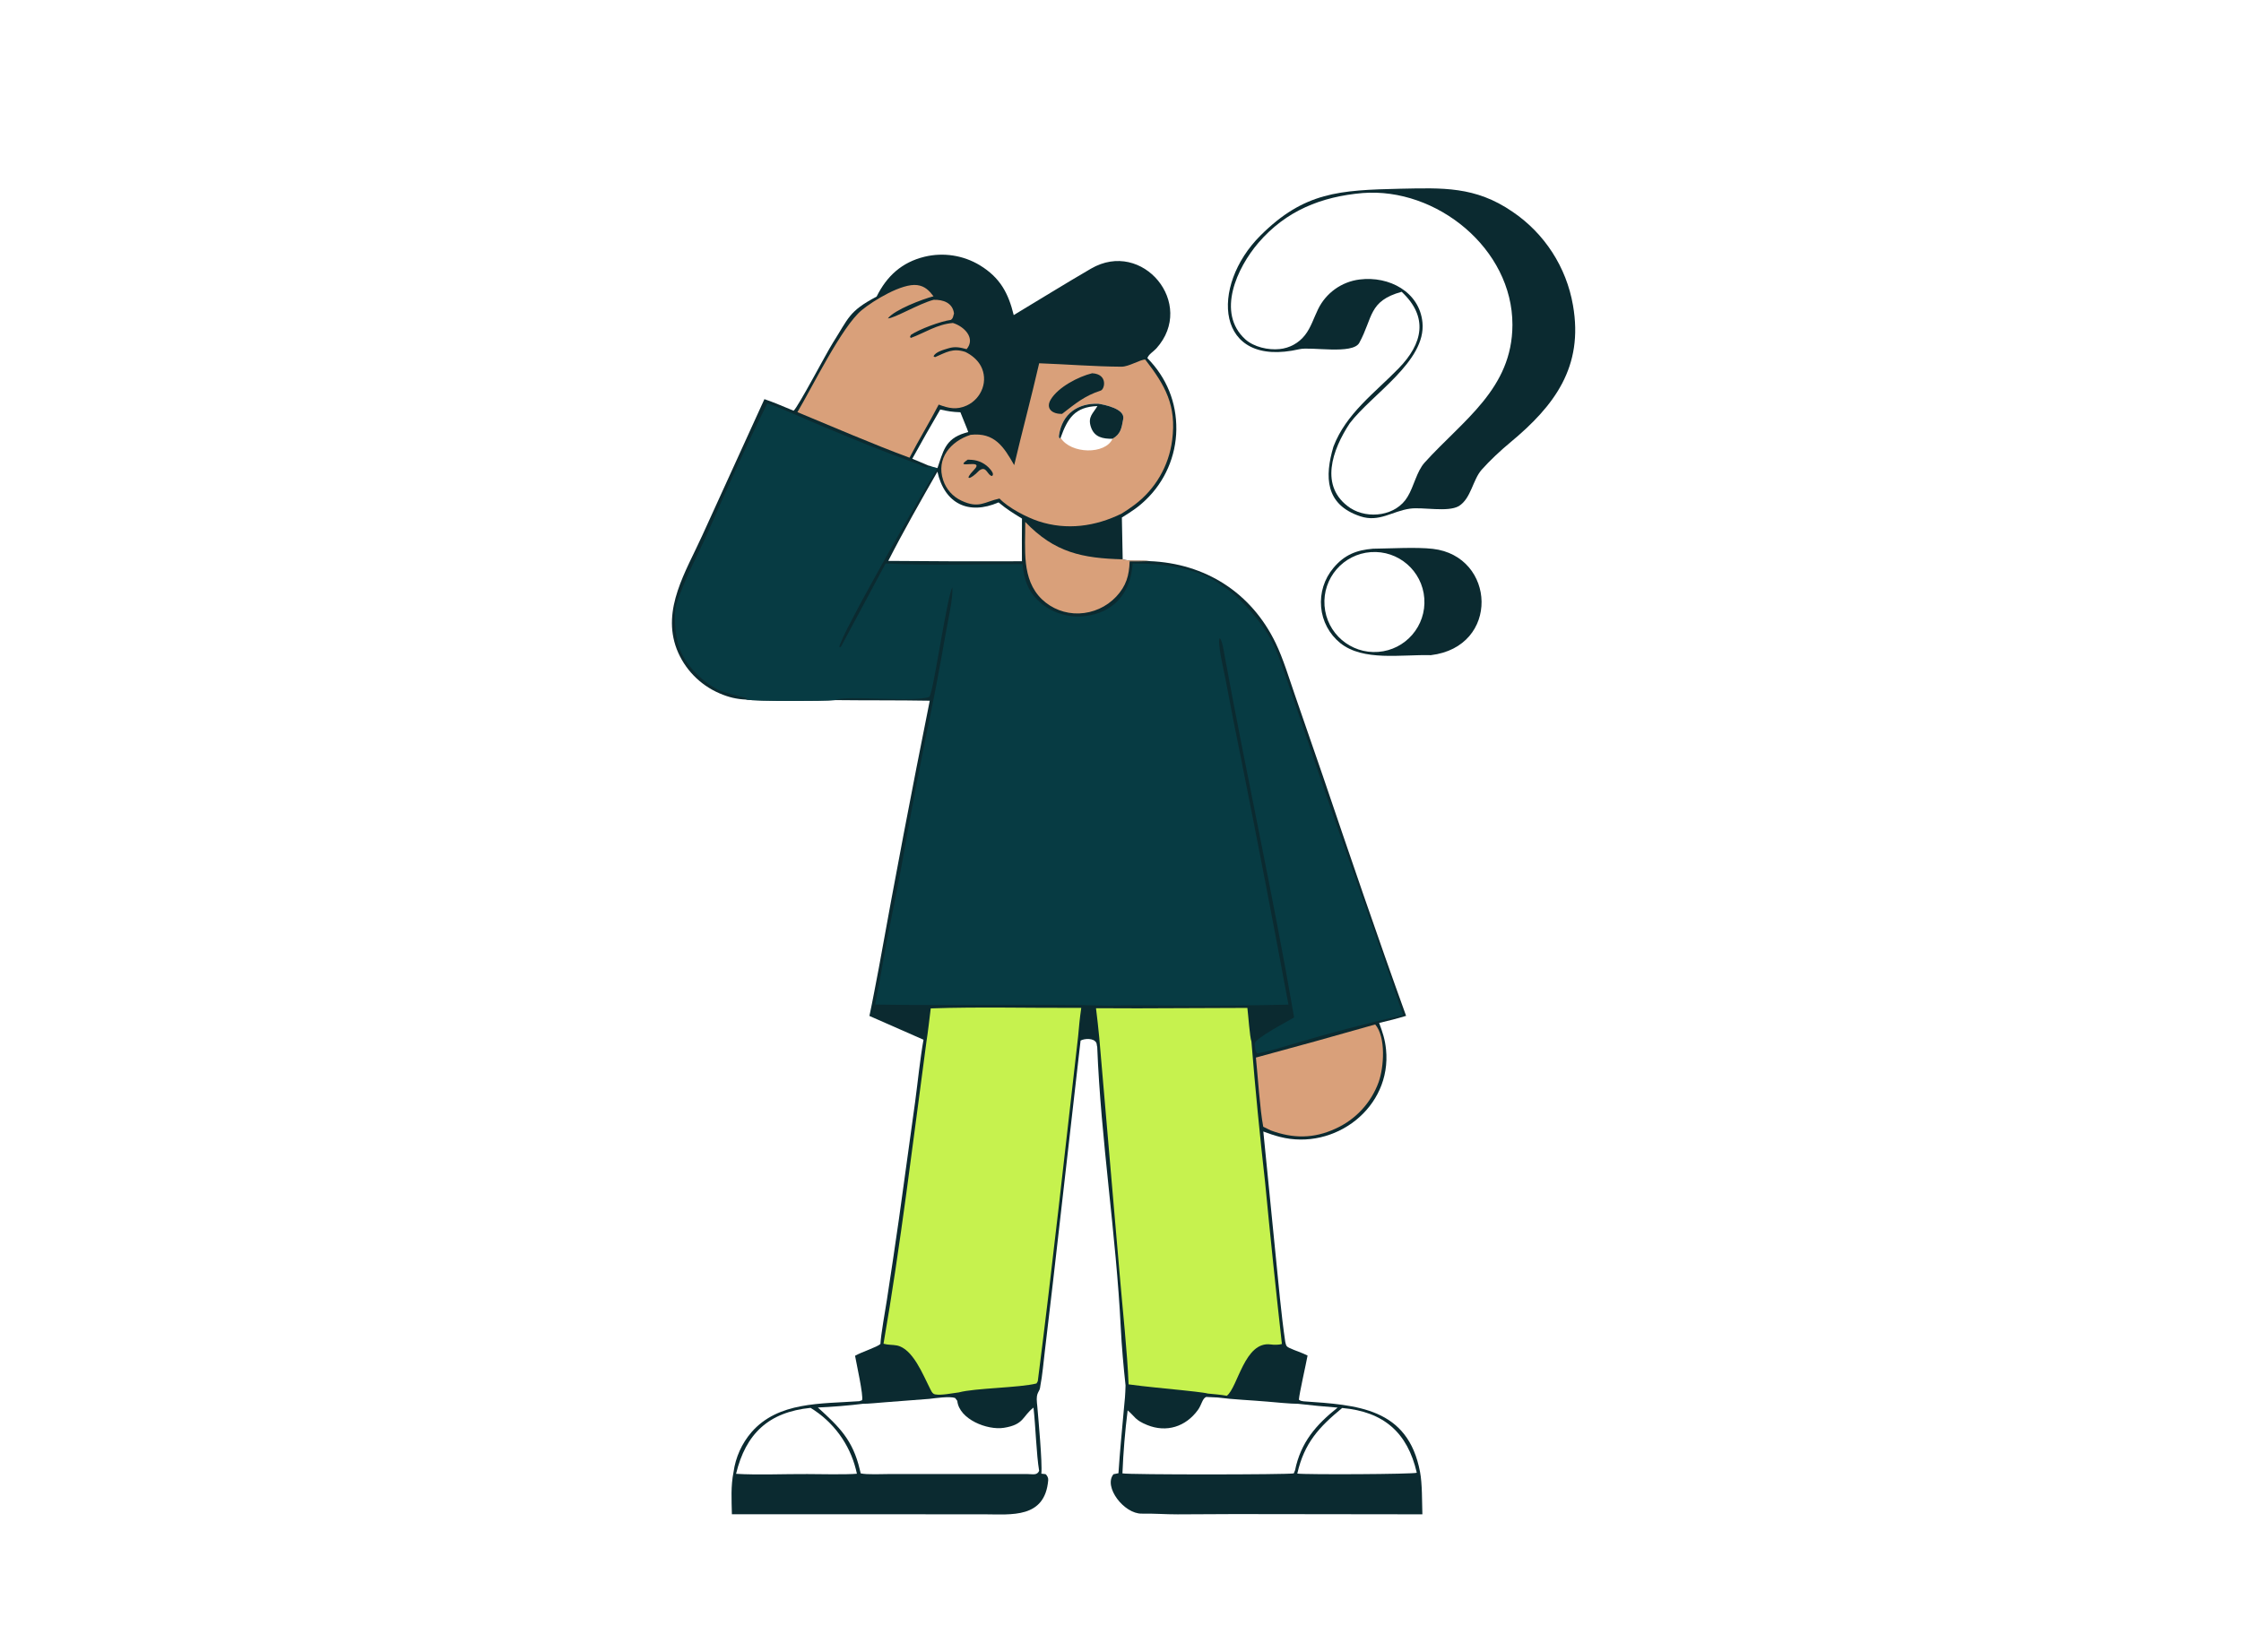
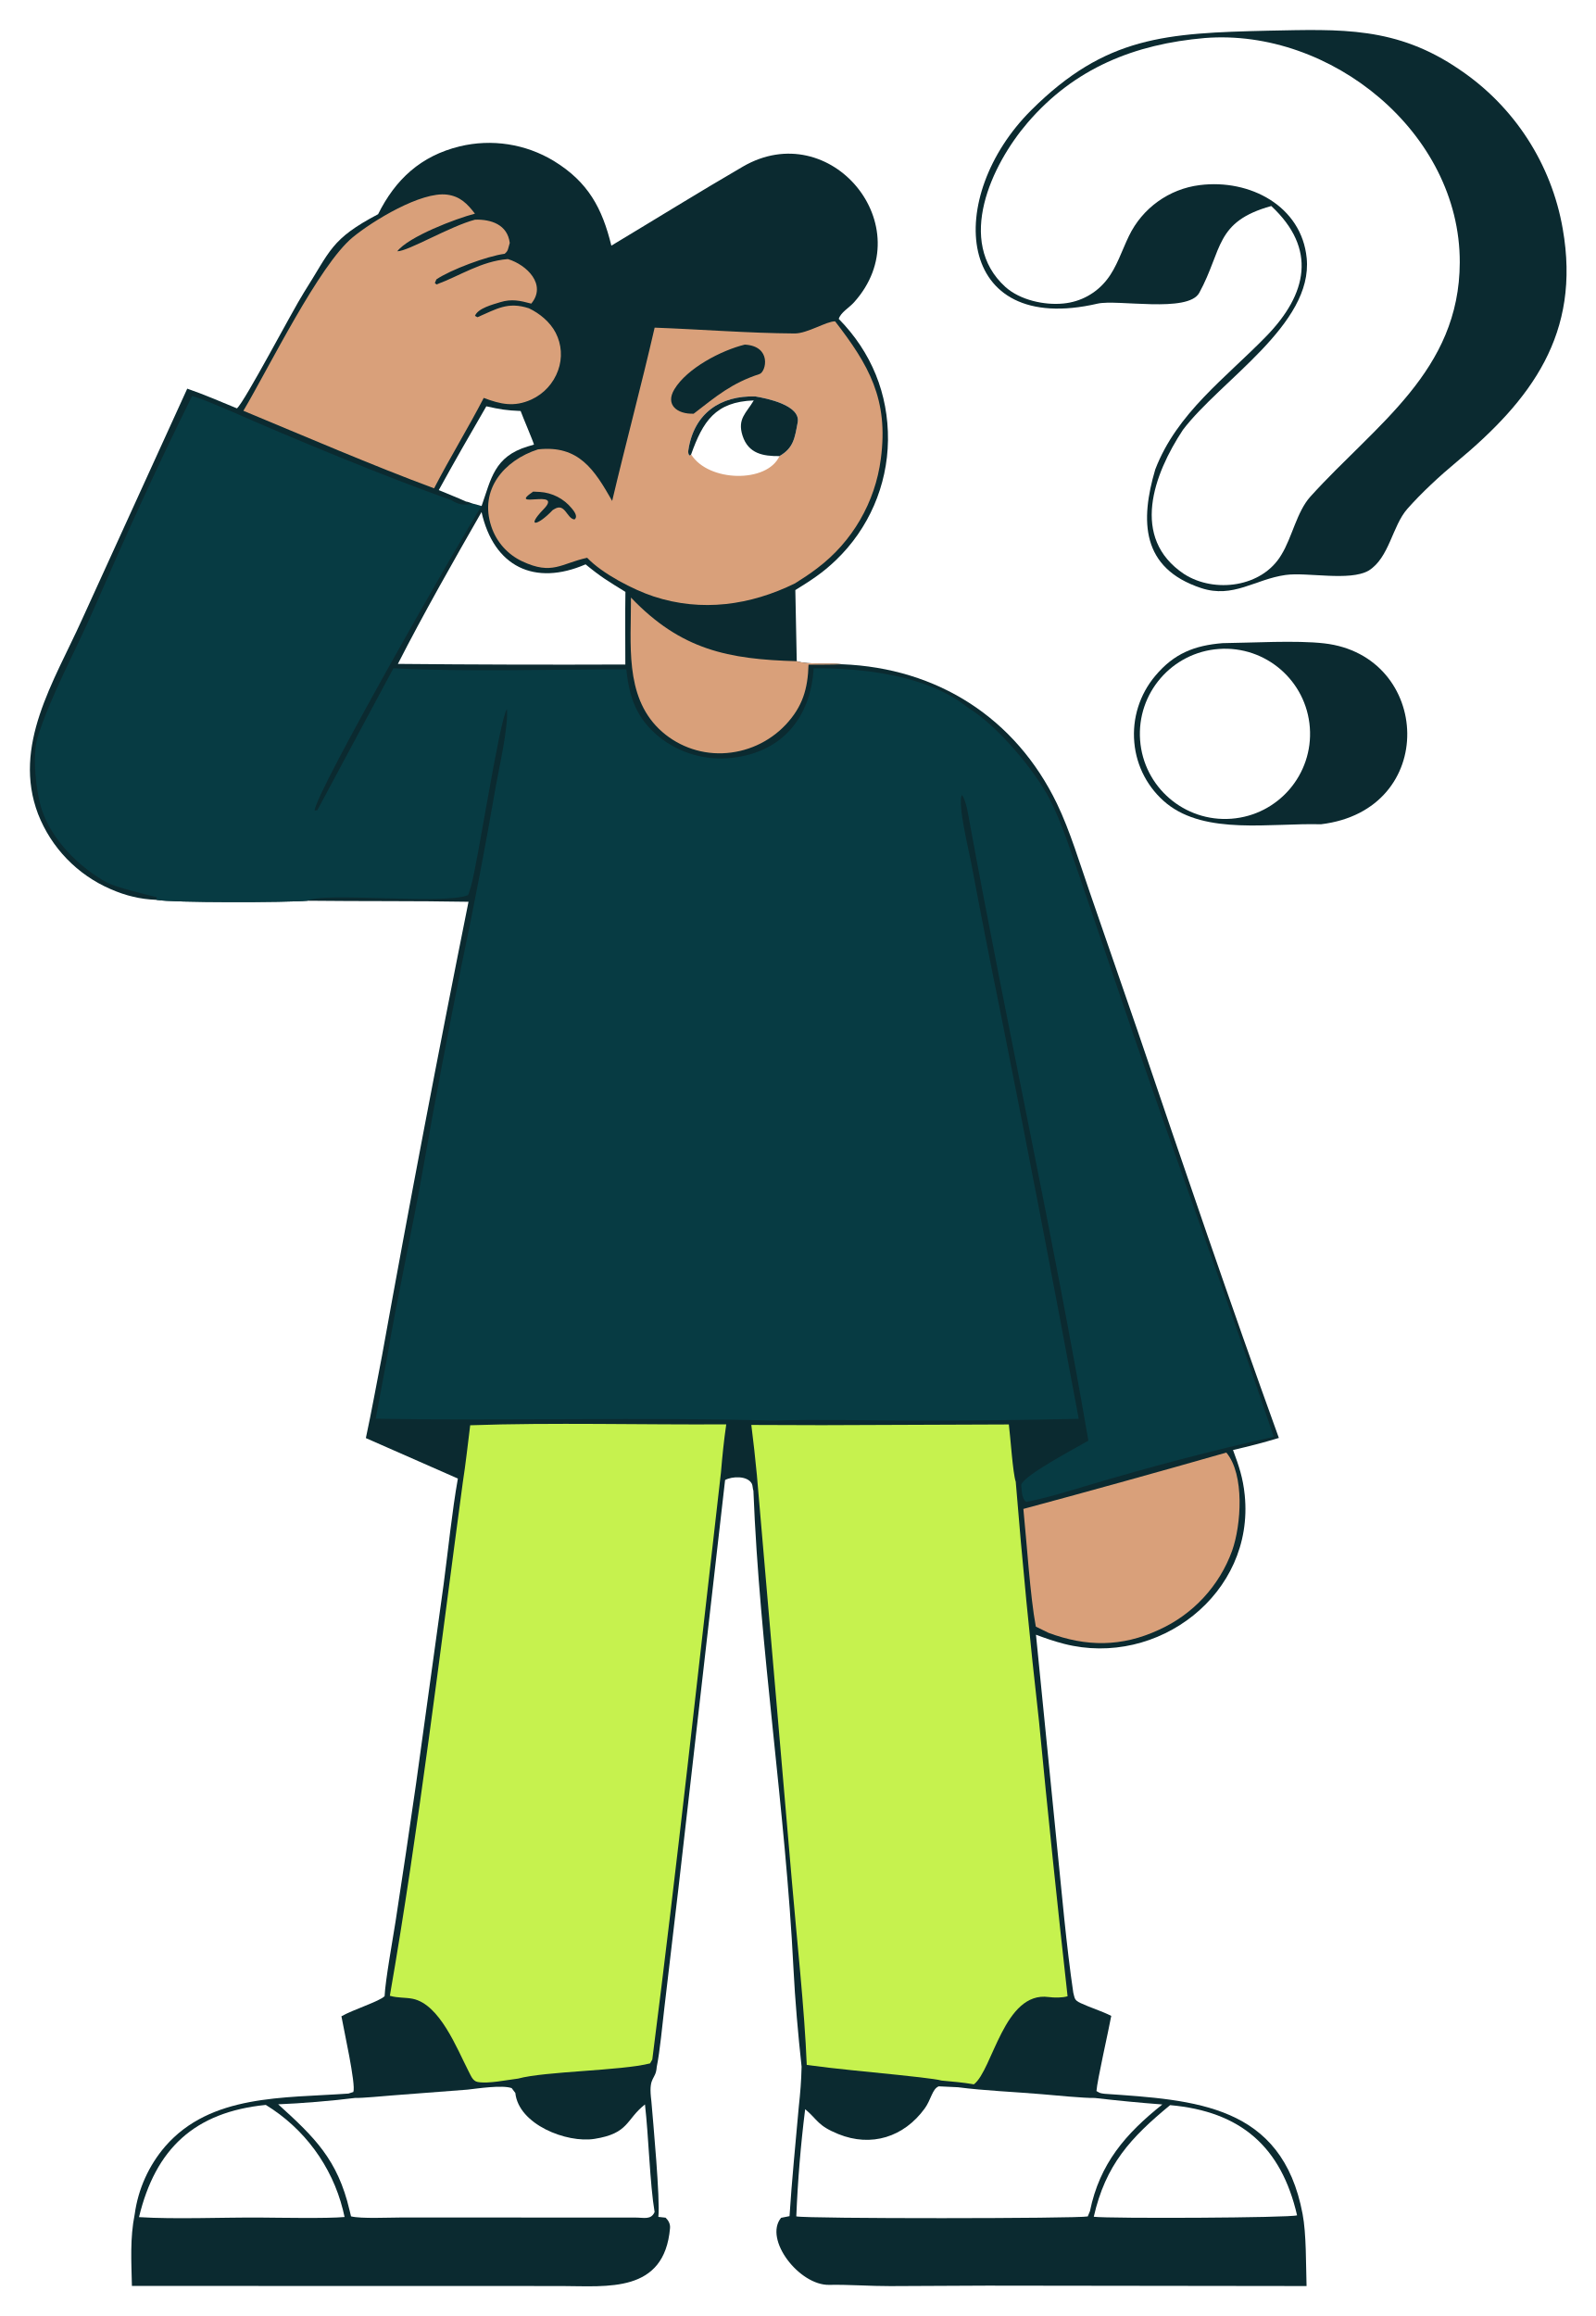
- <svg xmlns="http://www.w3.org/2000/svg" version="1.1" style="display: block;" viewBox="0 0 2048 1509" width="1216" height="896" preserveAspectRatio="none">
-   <path transform="translate(0,0)" fill="rgb(255,255,255)" d="M 0 0 L 2048 0 L 2048 1509 L 0 1509 L 0 0 z" />
+ <svg xmlns="http://www.w3.org/2000/svg" version="1.1" style="display: block;" viewBox="598 156 857 1244" width="857" height="1244" preserveAspectRatio="none">
  <path transform="translate(0,0)" fill="rgb(11,42,48)" d="M 801.114 271.052 C 810.454 252.273 824.125 239.709 844.916 234.63 C 862.159 230.456 880.352 233.271 895.526 242.462 C 914 253.77 921.491 267.819 926.421 287.944 C 949.846 273.882 973.479 259.205 997.053 245.499 C 1044.16 218.112 1093.37 277.696 1056.77 318.397 C 1054.03 321.441 1049.7 323.73 1048.57 327.279 C 1066.06 345.084 1075.3 367.511 1075.02 392.542 C 1074.7 416.854 1064.64 440.021 1047.08 456.843 C 1039.79 463.857 1033.72 467.673 1025.25 472.947 L 1026.01 511.161 C 1032.98 513.246 1043.3 511.774 1050.4 512.797 C 1101.49 514.815 1143.53 541.561 1165.77 587.624 C 1172.82 602.227 1178.14 620.078 1183.5 635.515 L 1208.9 709.071 C 1233.35 781.102 1259.13 856.886 1285 928.362 C 1276.33 930.982 1269.19 932.81 1260.37 934.841 C 1263.56 943.482 1265.72 949.763 1266.66 959.034 C 1272.04 1012.11 1219.91 1051.87 1169.63 1038.97 C 1164.29 1037.6 1159.67 1035.98 1154.52 1034.06 L 1165.74 1146.68 C 1168.36 1172.35 1170.81 1200.94 1174.56 1226.3 C 1175.38 1229.32 1175.06 1230.31 1178.44 1231.9 C 1183.67 1234.36 1189.8 1236.18 1194.96 1238.8 C 1193.61 1246.32 1187.31 1273.92 1187.02 1279.18 C 1189.07 1280.38 1188.95 1280.3 1191.31 1280.64 C 1240.08 1284 1286.69 1286.42 1297.74 1345.17 C 1299.8 1355.93 1299.51 1372.37 1299.88 1383.91 L 1128.4 1383.69 L 1076.29 1383.94 C 1065.9 1383.99 1053.35 1383.05 1043.48 1383.28 C 1027.36 1383.66 1008.15 1358.77 1017.59 1347.26 L 1022.13 1346.36 C 1023.38 1327.01 1025.37 1307.08 1027.09 1287.73 C 1027.94 1279.78 1028.43 1274.14 1028.61 1266.08 C 1026.76 1249 1025.09 1230.33 1024.24 1213.23 C 1020.04 1128.62 1006.01 1041.12 1002.73 956.73 C 1002.36 955.876 1002.37 953.901 1001.9 952.989 C 999.583 948.499 991.209 948.942 987.518 950.969 L 962.453 1170.26 L 954.9 1234.43 C 953.834 1243.32 952.513 1257.87 950.775 1266.33 C 950.319 1273.16 946.559 1271.23 947.663 1282.36 C 947.74 1283.14 947.825 1283.92 947.919 1284.69 C 948.84 1295.71 952.721 1337.3 951.663 1346.76 L 955.56 1347.19 C 957.07 1348.64 958.13 1350.55 957.937 1352.78 C 954.912 1387.88 924.401 1383.96 899.614 1383.9 L 848.301 1383.88 L 668.862 1383.85 C 668.578 1370.58 667.761 1358.3 670.376 1345.25 C 672.219 1331.81 677.905 1319.18 686.75 1308.89 C 711.196 1280.8 750.295 1283.02 785.215 1280.52 L 787.808 1279.67 C 789.303 1275.74 782.618 1245.93 781.413 1239.01 C 787.557 1235.47 801.927 1230.98 804.606 1228.21 C 804.997 1219.66 809.082 1197.2 810.518 1187.92 C 814.31 1163.34 817.972 1138.73 821.506 1114.1 L 836.302 1007.08 C 838.746 988.756 840.791 968.046 843.97 950.177 L 794.539 928.44 C 797.634 914.113 800.414 898.54 803.24 884.078 C 817.91 802.691 833.39 721.452 849.679 640.373 C 821.082 639.862 791.934 640.151 763.223 639.812 C 752.53 640.788 690.227 640.954 682.049 639.341 C 673.204 638.989 665.609 637.146 657.455 633.589 C 639.588 625.903 625.545 611.38 618.463 593.264 C 604.494 556.607 626.968 522.144 641.951 488.997 L 698.587 364.756 C 707.393 367.786 716.614 371.782 725.287 375.342 C 729.528 371.72 755.31 322.448 761.216 313.179 C 775.621 290.573 775.582 284.515 801.114 271.052 z" />
  <path transform="translate(0,0)" fill="rgb(7,59,67)" d="M 701.198 368.739 C 706.314 370.064 715.556 374.175 720.771 376.318 C 755.826 391.748 804.719 411.97 840.387 424.636 C 844.543 427.176 847.164 427.554 851.93 426.488 C 853.531 426.971 855.099 427.371 856.715 427.789 C 846.056 444.276 766.801 582.796 767.027 591.441 L 768.484 591.147 L 809.35 514.951 C 846.606 516.982 896.136 515.502 934.436 515.506 C 936.052 530.534 939.877 541.924 952.119 551.84 C 963.238 560.716 977.463 564.743 991.586 563.011 C 1018.45 559.902 1033.51 541.144 1035.1 514.988 C 1061.57 514.768 1095.81 518.685 1117.11 535.473 L 1118.31 536.313 C 1133.74 545.817 1153.54 569.237 1161.86 585.205 C 1168.42 597.785 1173.67 614.71 1178.45 628.352 L 1206.46 710.639 C 1231.21 782.817 1257.95 855.648 1282.24 927.719 C 1248.23 935.335 1215.33 944.019 1181.95 953.985 C 1171.6 957.076 1159.67 960.764 1149.17 962.737 C 1146.77 960.436 1147 957.309 1146.58 953.533 C 1147.97 948.41 1176.11 933.677 1182.67 929.823 C 1163.67 819.115 1139.2 708.858 1119 598.333 C 1118.35 594.771 1116.96 585.178 1114.63 583.019 C 1112.45 588.451 1118.39 612.396 1119.83 620.008 C 1124.69 646.013 1129.77 671.975 1135.08 697.893 C 1149.74 771.194 1163.87 844.598 1177.49 918.1 C 1147.68 918.782 1117.86 919.105 1088.04 919.068 C 1063.95 919.028 1037.21 918.292 1013.34 919.054 C 943.87 917.116 870.424 919.283 799.824 918.045 L 805.669 886.704 C 811.582 851.571 819.517 816.725 825.642 781.681 C 831.943 745.632 838.822 709.944 846.02 674.071 C 852.735 642.199 858.856 610.205 864.379 578.104 C 866.263 567.589 871.128 546.556 870.32 536.855 C 866.335 542.359 854.524 620.308 851.019 632.054 C 850.804 632.774 849.573 636.743 849.418 636.808 C 836.569 642.146 771.592 634.953 763.223 639.812 C 752.53 640.788 690.227 640.954 682.049 639.341 L 682.155 637.883 C 676.68 636.604 660.014 632.492 655.623 630.12 C 640.668 622.038 625.645 607.082 620.381 590.663 C 617.298 581.045 615.232 561.748 618.16 552.252 C 625.013 530.031 638.56 505.691 647.879 484.303 C 665.073 444.841 681.997 407.244 701.198 368.739 z" />
  <path transform="translate(0,0)" fill="rgb(217,160,122)" d="M 936.952 476.973 C 963.856 505.123 989.233 510.148 1026.01 511.161 C 1032.98 513.246 1043.3 511.774 1050.4 512.797 C 1044.67 513.069 1038.14 512.974 1032.34 513.028 C 1031.94 525.948 1029.23 535.488 1020.07 545.269 C 1011.2 554.661 998.978 560.174 986.066 560.61 C 973.418 561.031 961.137 556.315 952.02 547.537 C 933.447 529.469 937.075 501.751 936.952 476.973 z" />
  <path transform="translate(0,0)" fill="rgb(255,255,255)" d="M 833.704 419.249 C 841.662 404.742 850.868 388.659 859.253 374.24 C 866.742 375.903 870.072 376.458 877.682 376.761 C 878.979 380.359 884.361 392.851 884.847 394.809 L 881.488 395.809 C 863.477 401.248 861.853 413.204 856.715 427.789 C 855.099 427.371 853.531 426.971 851.93 426.488 L 851.488 426.339 C 850.576 426.022 849.299 425.493 848.334 425.403 C 843.338 423.092 838.715 421.424 833.704 419.249 z" />
  <path transform="translate(0,0)" fill="rgb(198,242,78)" d="M 850.588 921.556 C 894.454 920.001 943.563 921.355 988.139 921.065 C 986.825 930.078 986.055 937.89 985.286 946.964 C 973.255 1051.5 961.762 1157.95 948.413 1262.24 L 947.23 1264.31 C 931.785 1268.29 890.967 1268.5 876.303 1272.48 C 870.139 1273.22 860.454 1275.34 854.646 1274.31 C 851.863 1273.82 850.95 1270.82 849.551 1268.22 C 843.439 1256.31 834.204 1232.49 819.626 1229.6 C 815.603 1228.81 811.935 1229.27 807.423 1228.01 C 822.806 1139.77 834.655 1041.04 846.611 952.251 C 848.166 942.347 849.326 931.562 850.588 921.556 z" />
  <path transform="translate(0,0)" fill="rgb(198,242,78)" d="M 1039.56 921.504 L 1139.95 921.116 C 1140.77 927.472 1142.09 947.447 1143.65 951.864 C 1147.13 994.805 1151.3 1037.69 1156.14 1080.5 C 1160.87 1129.79 1165.99 1179.05 1171.5 1228.26 C 1168.69 1229.12 1164.29 1229.08 1161.37 1228.68 C 1137.35 1225.37 1131.31 1267.79 1121.17 1275.57 C 1115.43 1274.54 1109.6 1274.09 1103.79 1273.54 C 1101.05 1272.62 1083.66 1270.85 1080.04 1270.46 C 1063.76 1268.73 1047.65 1267.38 1031.38 1265.14 C 1030.27 1235.92 1025.88 1195.96 1023.36 1166.04 L 1004.57 948.054 C 1003.72 939.147 1002.73 930.254 1001.61 921.378 L 1039.56 921.504 z" />
  <path transform="translate(0,0)" fill="rgb(217,160,122)" d="M 949.671 331.99 C 974.424 332.89 1000.01 334.96 1024.85 335.117 C 1031.74 335.161 1042.07 328.468 1046.62 328.605 C 1064.72 352.045 1075.43 370.515 1071.18 402.427 C 1068.17 425.821 1055.86 447.015 1037.02 461.212 C 1033.07 464.224 1029.29 466.709 1025.09 469.334 C 1001.13 481.126 974.893 484.858 949.099 476.357 C 938.259 472.784 921.512 464.164 913.422 455.595 C 899.388 458.667 894.709 465.089 878.595 457.537 C 870.709 453.866 864.687 447.103 861.951 438.845 C 855.321 419.031 868.725 403.278 887.006 397.376 C 908.935 394.949 917.348 408.351 926.854 425.066 C 934.192 393.994 942.532 363.106 949.671 331.99 z" />
  <path transform="translate(0,0)" fill="rgb(255,255,255)" d="M 969.268 400.076 C 968.738 400.636 968.964 400.467 968.581 400.684 C 967.712 400.352 967.629 398.837 967.753 397.992 C 970.704 377.786 985.24 368.361 1003.8 368.954 C 1009.63 369.909 1028.24 373.604 1026.51 382.885 C 1024.95 391.239 1024.34 396.599 1016.72 400.985 C 1010.14 415.58 978.592 415.034 969.268 400.076 z" />
  <path transform="translate(0,0)" fill="rgb(11,42,48)" d="M 969.268 400.076 C 968.738 400.636 968.964 400.467 968.581 400.684 C 967.712 400.352 967.629 398.837 967.753 397.992 C 970.704 377.786 985.24 368.361 1003.8 368.954 C 1009.63 369.909 1028.24 373.604 1026.51 382.885 C 1024.95 391.239 1024.34 396.599 1016.72 400.985 C 1008.08 401.07 1000.02 399.76 996.894 390.025 C 993.964 380.894 998.969 377.842 1002.91 371.09 C 982.245 371.805 975.601 382.371 969.268 400.076 z" />
  <path transform="translate(0,0)" fill="rgb(11,42,48)" d="M 998.097 341.104 C 1012.72 341.908 1009.58 355.74 1005.99 356.91 C 991.092 361.777 982.933 368.721 970.637 378.216 C 961.814 378.523 955.25 373.474 960.251 365.137 C 967.09 353.735 985.574 344.154 998.097 341.104 z" />
  <path transform="translate(0,0)" fill="rgb(11,42,48)" d="M 884.415 420.06 C 885.605 420.125 886.821 420.159 888.001 420.233 C 894.658 420.661 900.841 423.829 905.078 428.982 C 906.198 430.318 908.744 433.431 906.601 435.013 C 902.453 434.591 901.599 425.863 895.788 429.45 L 894.898 429.984 C 886.486 438.869 880.474 439.358 890.007 429.52 C 901.08 418.093 869.9 429.872 884.415 420.06 z" />
  <path transform="translate(0,0)" fill="rgb(217,160,122)" d="M 728.746 376.647 C 742.493 353.452 769.354 298.439 787.464 283.478 C 798.059 274.725 824.28 258.702 838.228 260.555 C 845.224 261.484 849.089 265.482 853.126 270.764 C 842.882 273.413 817.493 283.093 811.414 290.968 C 817.131 291.062 839.84 277.477 853.213 273.99 C 861.829 273.736 870.627 276.646 871.843 286.493 C 870.871 289.573 871.134 290.702 869.086 292.323 C 859.574 293.583 840.056 300.888 832.422 306.073 L 831.6 308.004 L 832.486 308.793 C 845.094 304.155 856.442 296.307 870.83 295.154 C 881.056 298.25 891.839 308.926 883.394 319.084 C 877.386 317.486 872.876 316.421 866.68 318.333 C 862.767 319.541 854.667 321.594 853.152 325.678 L 854.495 326.387 C 864.881 321.907 870.756 317.909 882.089 321.578 C 887.923 324.335 893.465 328.925 896.488 334.704 C 899.731 340.96 900.213 348.286 897.816 354.912 C 895.346 361.866 890.168 367.525 883.461 370.601 C 874.119 374.834 866.848 373.11 857.861 369.735 C 849.479 385.951 839.734 401.738 831.202 418.298 C 798.054 406.025 761.616 390.272 728.746 376.647 z" />
  <path transform="translate(0,0)" fill="rgb(255,255,255)" d="M 849.152 1278.41 C 855.005 1277.74 867.822 1275.82 872.863 1277.59 L 874.835 1280.2 C 876.591 1297.13 902.368 1307.23 917.362 1304.86 C 936.077 1301.9 934.109 1294.5 944.478 1286.37 C 946.449 1303.41 947.105 1329.15 949.651 1344.16 C 947.706 1348.49 944.071 1347.13 939.183 1347.12 C 897.329 1347.07 855.383 1347.05 813.536 1347.09 C 807.017 1347.09 791.86 1347.84 786.562 1346.47 L 785.747 1343.07 C 779.385 1315.98 766.945 1303.97 747.435 1286.29 C 759.204 1285.86 777.251 1284.36 788.819 1282.86 C 792.228 1283.04 804.759 1281.81 808.663 1281.52 L 849.152 1278.41 z" />
  <path transform="translate(0,0)" fill="rgb(255,255,255)" d="M 1030.53 1288.91 C 1037.42 1294.67 1037.02 1297.68 1048.37 1302.29 C 1066.07 1309.46 1083.59 1303.89 1094.74 1288.55 C 1098.22 1283.76 1098.75 1278.06 1102.28 1276.64 L 1112.65 1277.13 C 1126.74 1278.98 1143.35 1279.63 1157.71 1280.87 C 1164.23 1281.44 1180.47 1283.01 1186.11 1282.89 C 1198.18 1284.29 1210.28 1285.46 1222.4 1286.38 C 1202.7 1302.1 1188.76 1318.07 1183.52 1343.68 L 1182.34 1346.51 C 1177.09 1347.71 1031.3 1347.81 1025.77 1346.48 C 1026.55 1327.23 1028.14 1308.02 1030.53 1288.91 z" />
  <path transform="translate(0,0)" fill="rgb(217,160,122)" d="M 1256.78 936.227 C 1266.7 947.993 1264.79 975.198 1259.89 988.953 C 1253.05 1007.85 1238.85 1023.18 1220.53 1031.44 C 1200.51 1040.7 1181.64 1040.61 1161.26 1033.05 L 1154.44 1029.7 C 1151.41 1013.72 1149.51 983.765 1147.75 966.492 C 1184.17 956.676 1220.51 946.588 1256.78 936.227 z" />
  <path transform="translate(0,0)" fill="rgb(255,255,255)" d="M 856.682 431.029 C 863.269 460.448 885.21 470.97 912.568 459.131 C 921.075 466.116 924.498 468.05 933.973 473.917 C 933.756 486.727 933.94 500.076 933.929 512.933 C 893.201 513.099 852.472 512.989 811.746 512.603 C 825.19 486.21 841.962 456.7 856.682 431.029 z" />
  <path transform="translate(0,0)" fill="rgb(255,255,255)" d="M 672.675 1346.89 C 681.513 1310.21 702.468 1290.45 740.783 1286.62 C 761.422 1299.23 776.29 1319.43 782.187 1342.88 C 782.51 1344.19 782.817 1345.5 783.108 1346.82 C 773.847 1347.7 748.104 1347.19 737.819 1347.12 C 717.921 1346.98 692.071 1348.12 672.675 1346.89 z" />
  <path transform="translate(0,0)" fill="rgb(255,255,255)" d="M 1226.58 1286.74 C 1264.64 1290.12 1286.29 1309.17 1294.78 1345.91 C 1291.41 1347.31 1193.9 1347.74 1185.57 1346.69 C 1191.92 1318.77 1205.33 1304.24 1226.58 1286.74 z" />
  <path transform="translate(0,0)" fill="rgb(11,42,48)" d="M 1279.62 172.473 C 1318.1 171.736 1348.12 170.038 1382.22 193.477 C 1411.51 213.253 1431.48 244.118 1437.5 278.946 C 1447.4 335.321 1420.52 370.86 1380.36 404.213 C 1371.62 411.466 1361.53 420.796 1354.02 429.32 C 1345.88 438.565 1344.36 455.578 1333.21 462.506 C 1323.01 468.35 1300.13 463.207 1288.58 464.84 C 1272.19 467.129 1260.5 477.576 1243.21 471.858 C 1210.96 461.19 1210.46 435.712 1218.6 408.146 C 1230.25 377.788 1256.3 359.173 1278.26 336.586 C 1300.29 313.93 1305.61 289.676 1280.92 266.66 C 1250.53 275.101 1254.88 290.094 1242.25 313.279 C 1236.25 324.301 1198.16 316.658 1187.61 319.096 C 1110.62 336.901 1105.28 261.625 1152.03 215.119 C 1191.96 175.399 1224.18 173.767 1279.62 172.473 z" />
  <path transform="translate(0,0)" fill="rgb(255,255,255)" d="M 1245.24 176.419 C 1312.78 171.076 1382.34 227.232 1382.18 296.89 C 1382.04 355.343 1337.04 383.913 1301.94 422.74 C 1294.64 430.819 1292.07 444.747 1286.36 453.976 C 1276.07 471.46 1250.46 474.833 1234.09 464.334 C 1205.02 444.938 1217.78 410.666 1233.45 386.904 C 1253.67 360.201 1303.41 330.315 1299.95 294.667 C 1297.23 266.752 1269.54 252.028 1242.48 255.424 C 1226.01 257.49 1211.7 267.765 1204.48 282.717 C 1200.74 290.389 1197.89 299.585 1192.6 306.245 C 1186.93 313.52 1178.51 318.139 1169.33 319.013 C 1158.94 320.07 1145.93 317.145 1138.08 310.122 C 1111.25 285.757 1130.69 244.463 1149.95 221.989 C 1175.18 192.54 1207.55 179.677 1245.24 176.419 z" />
  <path transform="translate(0,0)" fill="rgb(11,42,48)" d="M 1254.74 501.457 C 1270.56 501.291 1294.17 499.833 1309.36 501.571 C 1367.16 508.189 1371.11 591.121 1307.61 598.744 C 1280.45 598.016 1245.89 604.562 1224.8 587.653 C 1214.78 579.527 1208.48 567.682 1207.35 554.828 C 1206.16 541.842 1210.23 528.921 1218.65 518.965 C 1228.69 506.981 1239.68 502.698 1254.74 501.457 z" />
  <path transform="translate(0,0)" fill="rgb(255,255,255)" d="M 1252.76 504.578 C 1277.91 502.761 1299.78 521.655 1301.64 546.804 C 1303.5 571.954 1284.65 593.859 1259.5 595.762 C 1234.29 597.669 1212.32 578.757 1210.46 553.547 C 1208.6 528.337 1227.54 506.4 1252.76 504.578 z" />
</svg>
